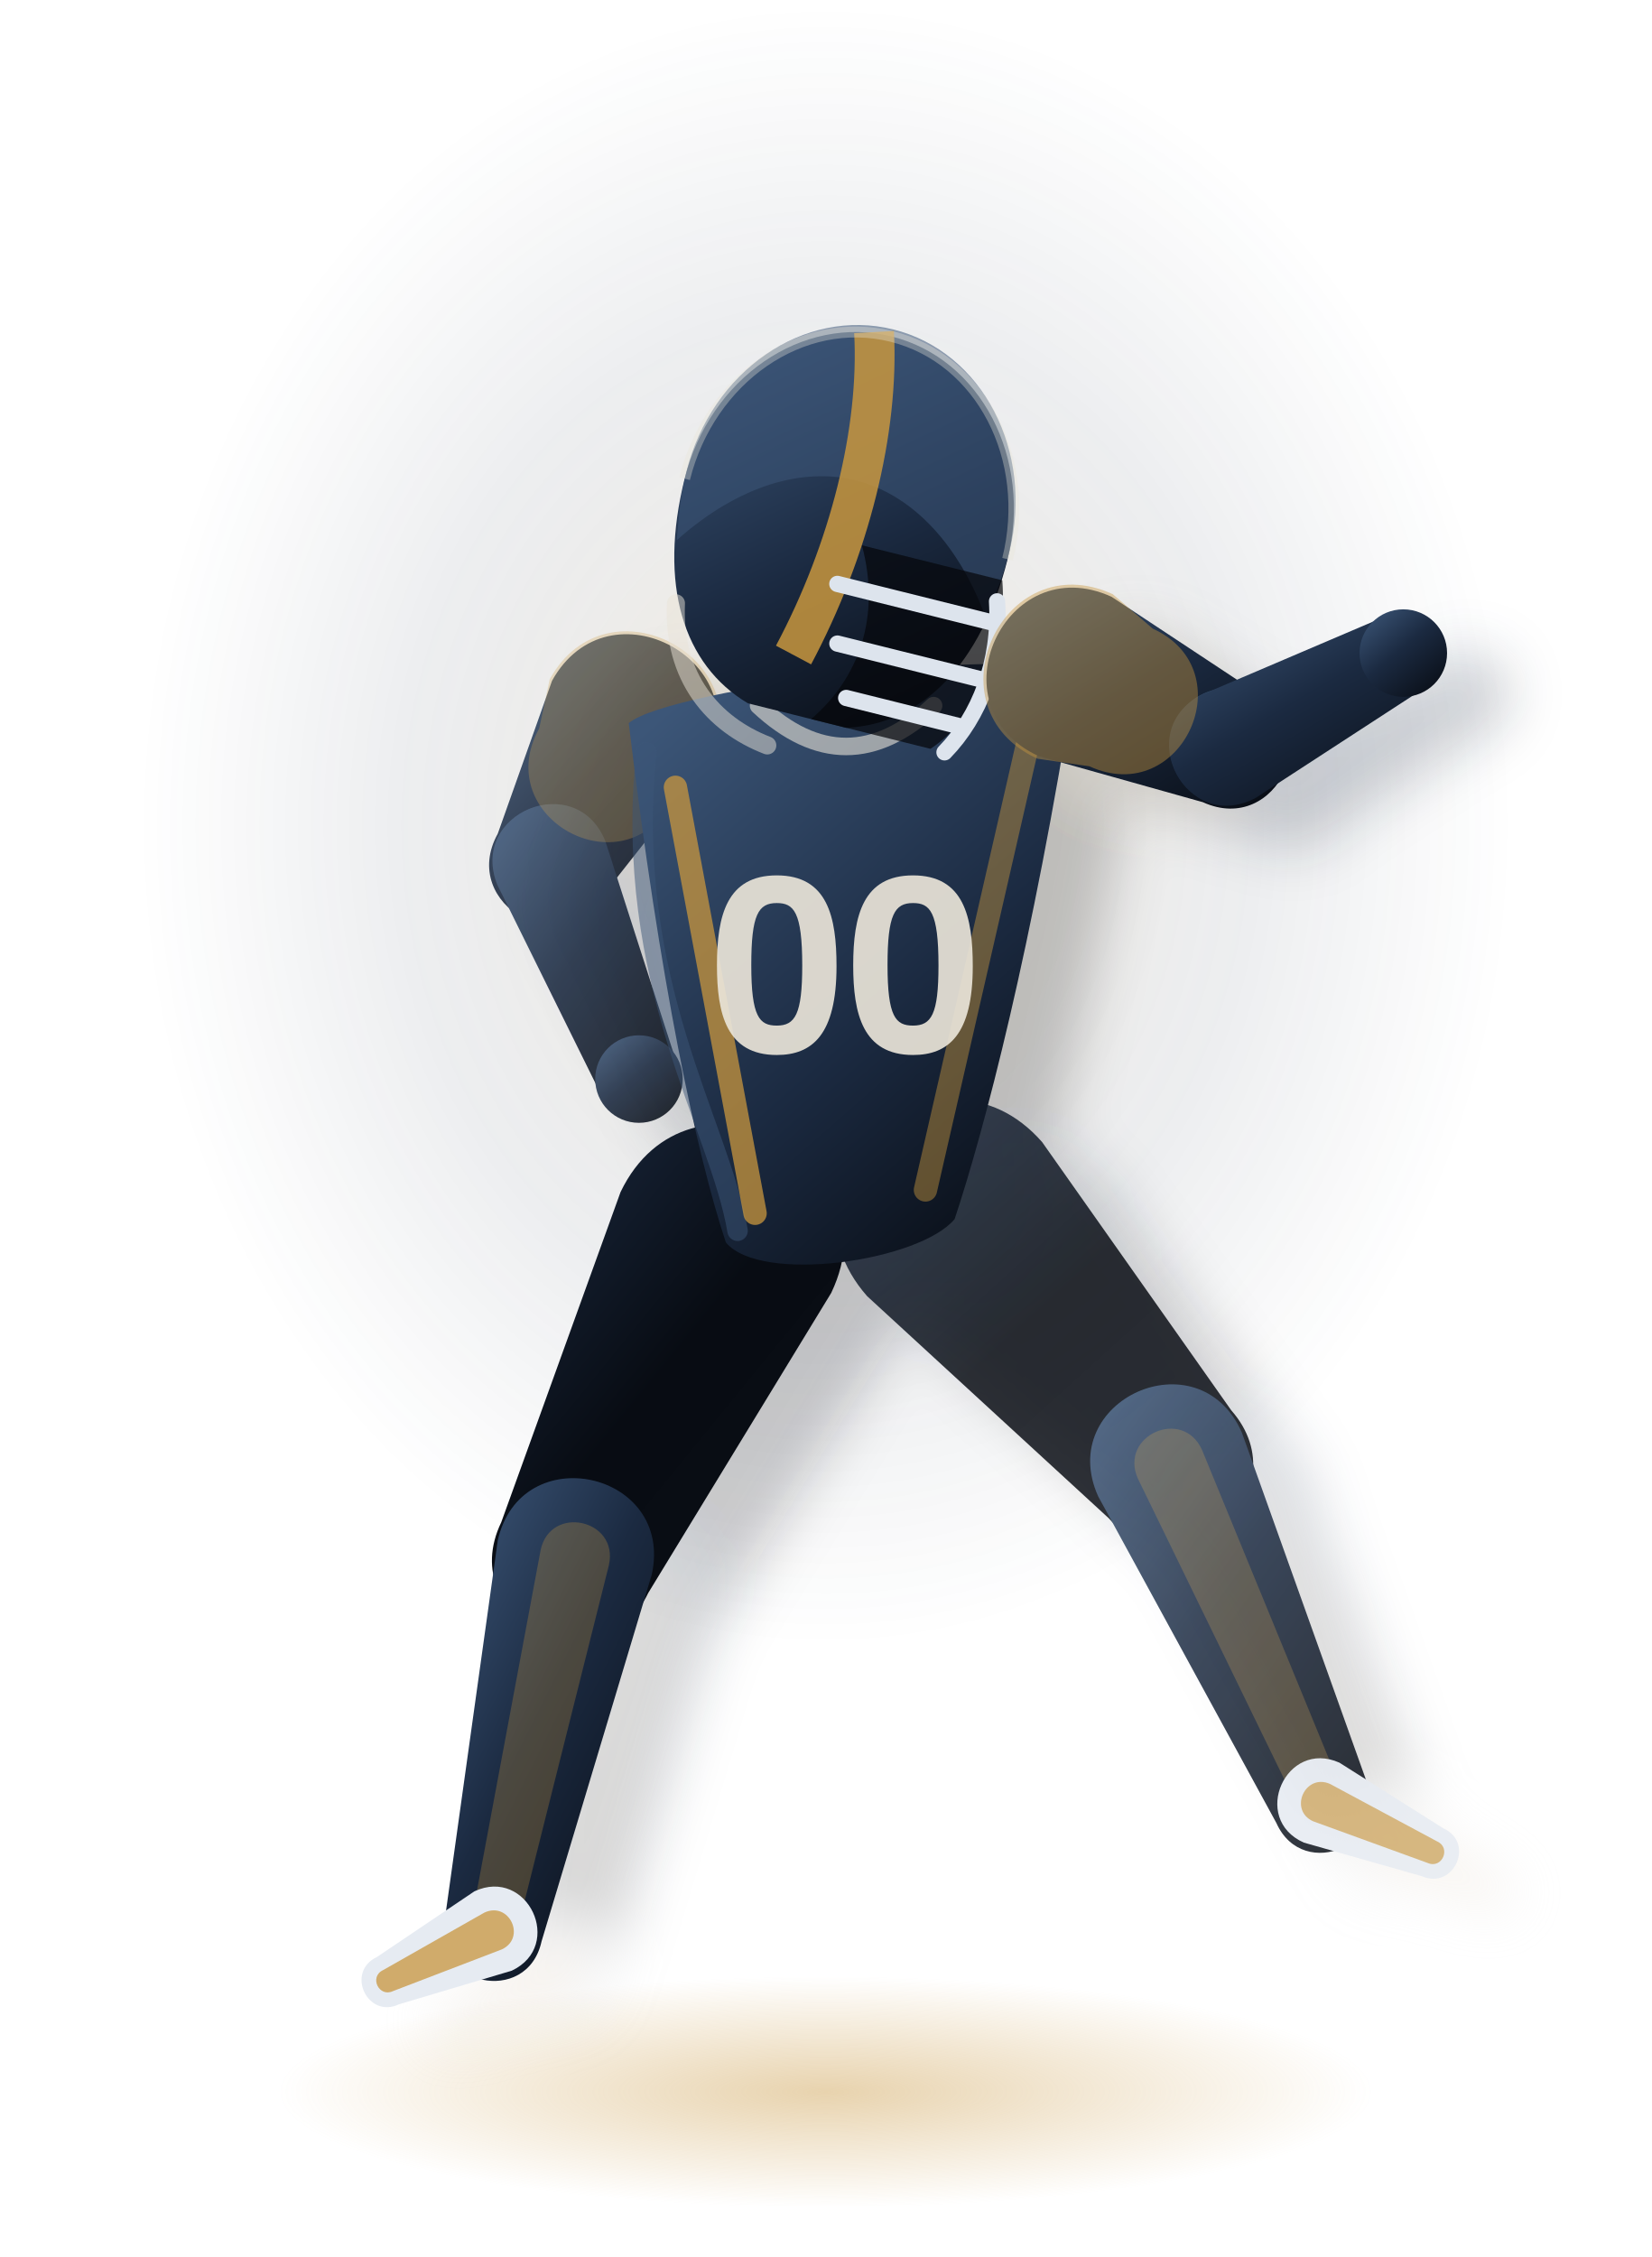
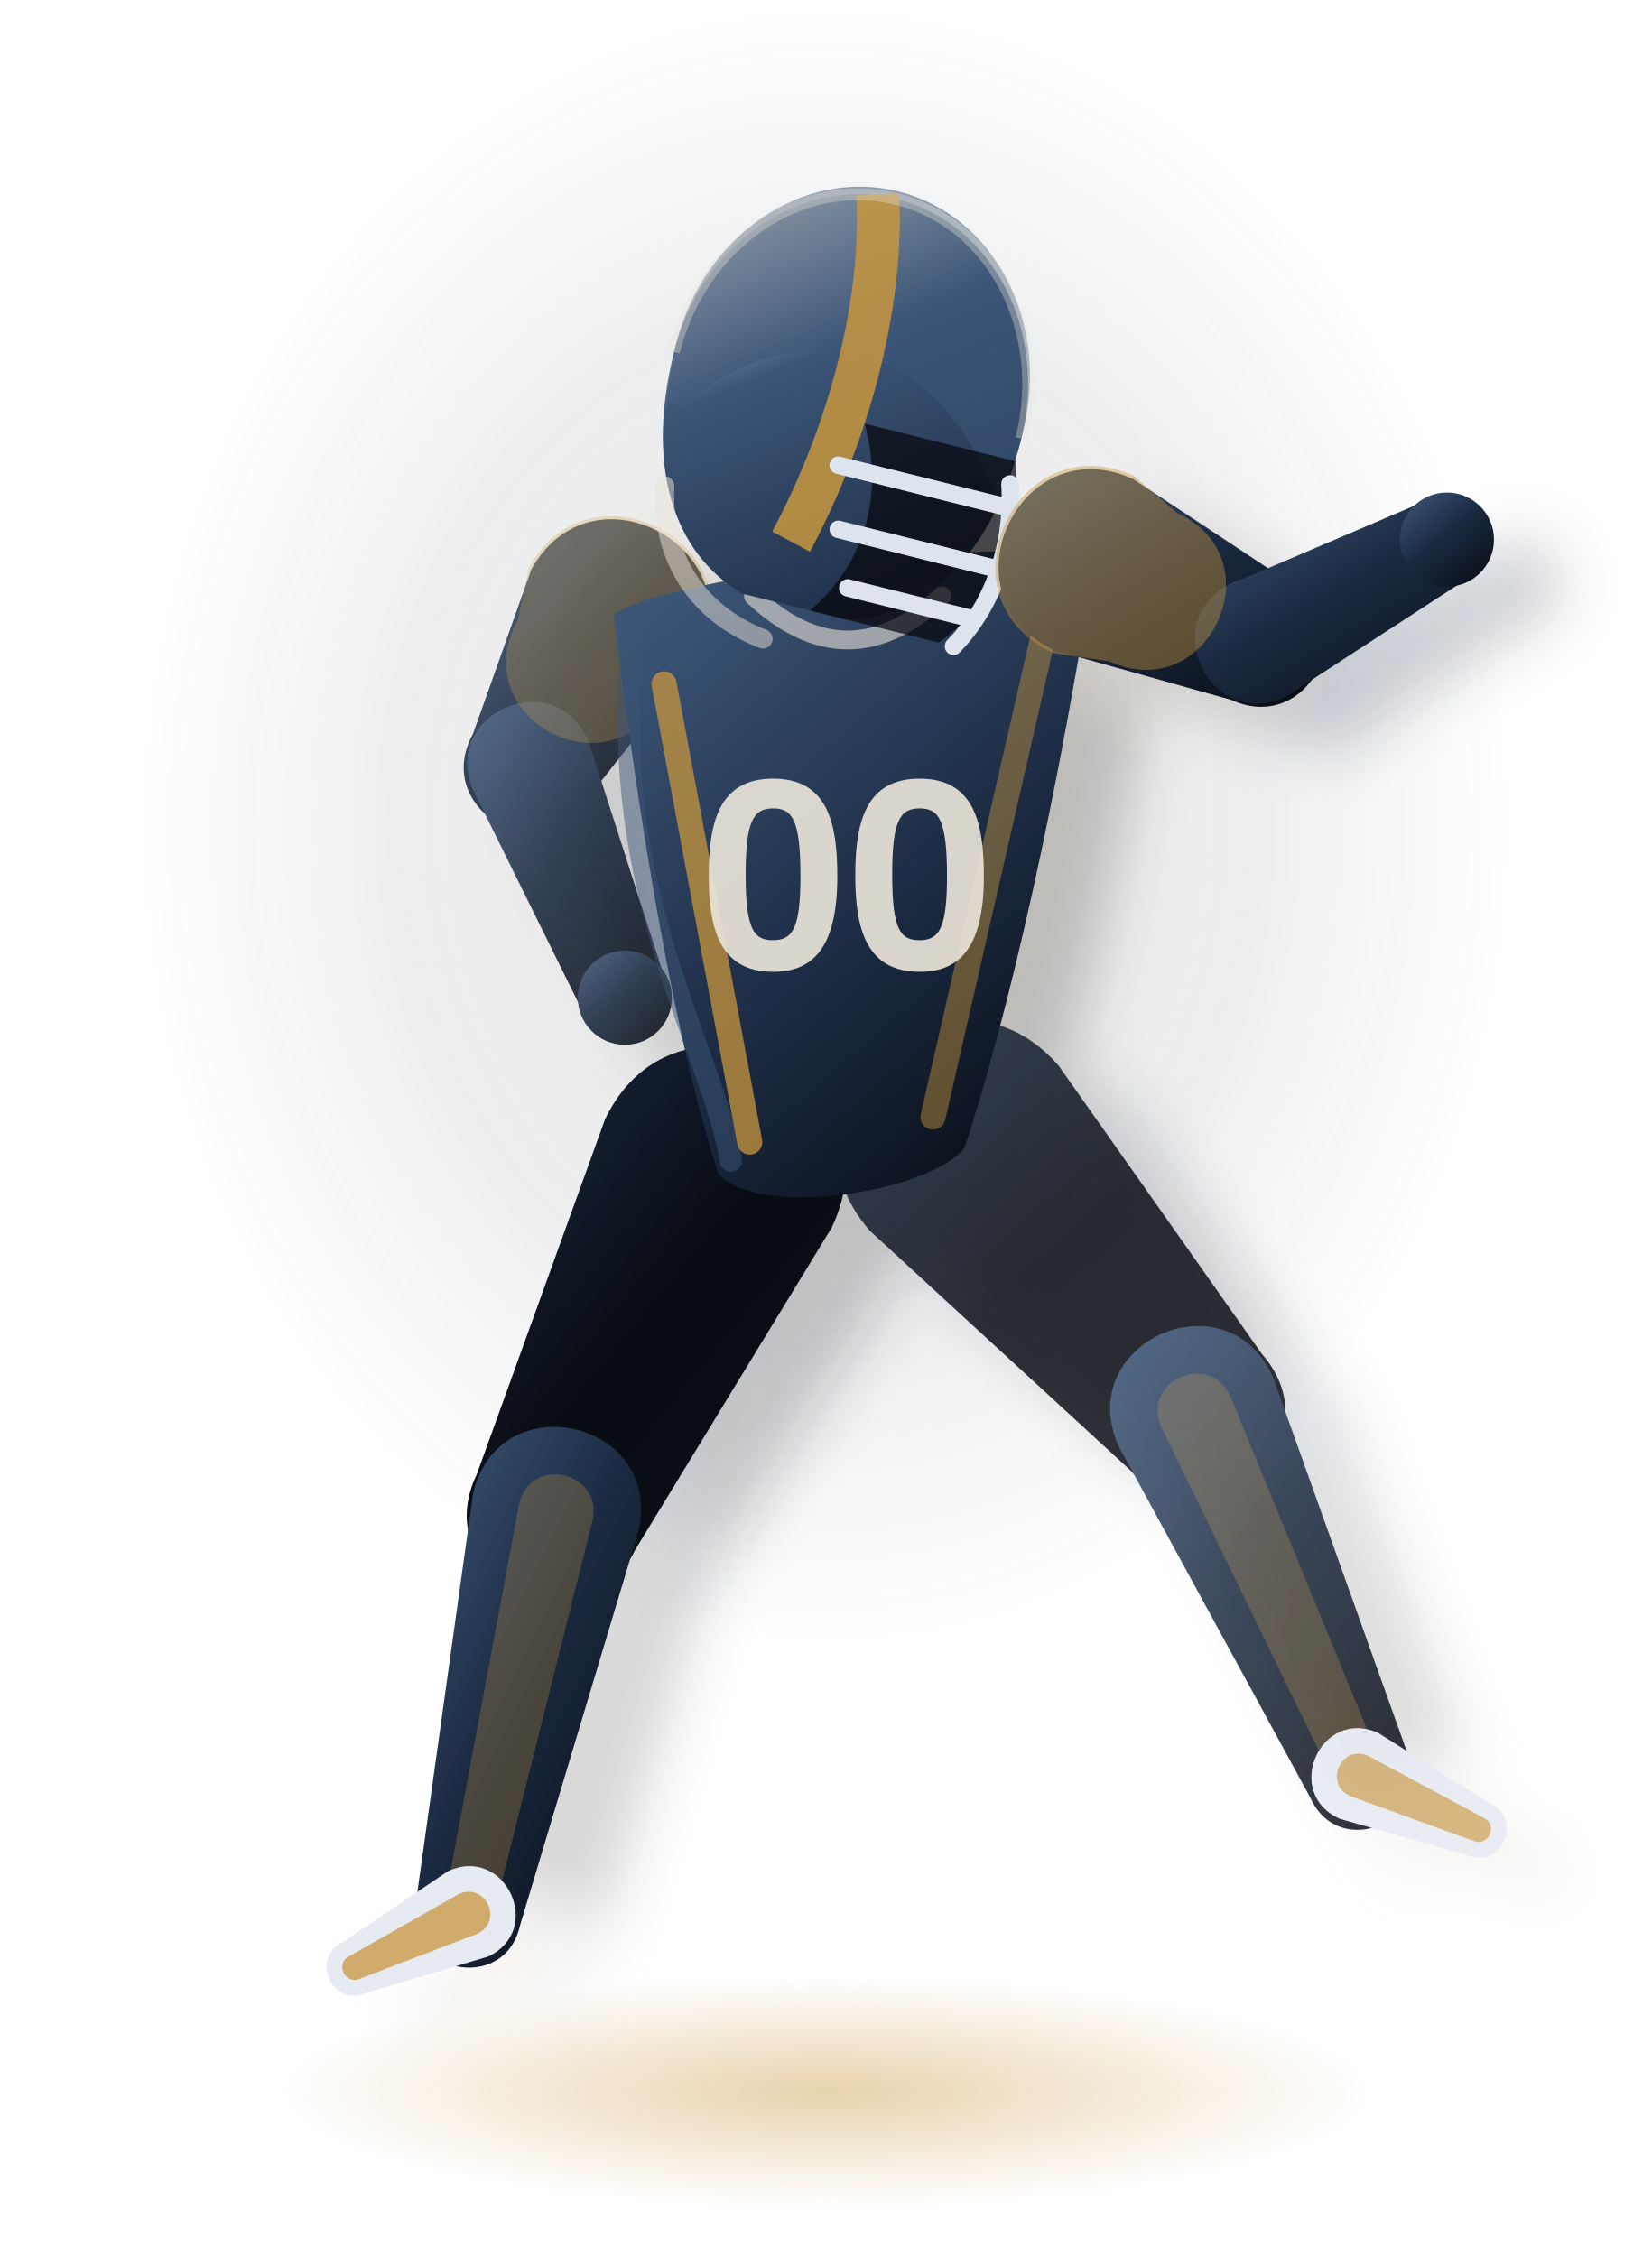
<svg xmlns="http://www.w3.org/2000/svg" viewBox="0 0 600 820" width="600" height="820" role="img" data-asset="athlete-dl_rush">
  <defs>
    <linearGradient id="body" x1="8%" y1="0%" x2="92%" y2="100%">
      <stop offset="0%" stop-color="var(--tp-l,#3C5678)" />
      <stop offset="46%" stop-color="var(--tp,#1B2A41)" />
      <stop offset="100%" stop-color="var(--tp-d,#080C13)" />
    </linearGradient>
    <linearGradient id="pants" x1="8%" y1="0%" x2="92%" y2="100%">
      <stop offset="0%" stop-color="var(--tp,#1B2A41)" />
      <stop offset="48%" stop-color="var(--tp-d,#080C13)" />
      <stop offset="100%" stop-color="#0A0E15" />
    </linearGradient>
    <linearGradient id="jersey" x1="20%" y1="0%" x2="85%" y2="100%">
      <stop offset="0%" stop-color="var(--tp-l,#3C5678)" />
      <stop offset="58%" stop-color="var(--tp,#1B2A41)" />
      <stop offset="100%" stop-color="var(--tp-d,#080C13)" />
    </linearGradient>
-     <linearGradient id="helm" x1="15%" y1="0%" x2="85%" y2="100%">
-       <stop offset="0%" stop-color="var(--tp-l,#3C5678)" />
-       <stop offset="55%" stop-color="var(--tp,#1B2A41)" />
-       <stop offset="100%" stop-color="var(--tp-d,#080C13)" />
+     <linearGradient id="helm" x1="18%" y1="0%" x2="82%" y2="100%">
+       <stop offset="0%" stop-color="var(--ta,#E9E4D8)" stop-opacity="0.9" />
+       <stop offset="38%" stop-color="var(--tp-l,#3C5678)" />
+       <stop offset="100%" stop-color="var(--tp,#1B2A41)" />
    </linearGradient>
    <linearGradient id="leather" x1="20%" y1="0%" x2="80%" y2="100%">
      <stop offset="0%" stop-color="#C9762F" />
      <stop offset="55%" stop-color="#8C4718" />
      <stop offset="100%" stop-color="#4A2109" />
    </linearGradient>
    <linearGradient id="wood" x1="0%" y1="0%" x2="100%" y2="0%">
      <stop offset="0%" stop-color="#E4C08A" />
      <stop offset="60%" stop-color="#B07C42" />
      <stop offset="100%" stop-color="#5C3A17" />
    </linearGradient>
    <radialGradient id="floor" cx="50%" cy="50%" r="50%">
      <stop offset="0%" stop-color="var(--ts,#C8963E)" stop-opacity="0.42" />
      <stop offset="100%" stop-color="var(--ts,#C8963E)" stop-opacity="0" />
    </radialGradient>
    <radialGradient id="backlight" cx="50%" cy="50%" r="50%">
      <stop offset="0%" stop-color="var(--ts,#C8963E)" stop-opacity="0.16" />
      <stop offset="62%" stop-color="var(--tp,#1B2A41)" stop-opacity="0.08" />
      <stop offset="100%" stop-color="var(--tp,#1B2A41)" stop-opacity="0" />
    </radialGradient>
    <filter id="soft" x="-20%" y="-20%" width="140%" height="140%">
      <feGaussianBlur stdDeviation="9" />
    </filter>
  </defs>
  <ellipse cx="300" cy="300" rx="250" ry="300" fill="url(#backlight)" />
  <ellipse cx="300" cy="760" rx="200" ry="42" fill="url(#floor)" />
-   <g transform="translate(300,780) scale(1.06) translate(-300,-780)">
+   <g transform="translate(300,782) scale(1.14) translate(-300,-782)">
    <g transform="translate(22,14)" opacity="0.2" filter="url(#soft)">
      <path d="M232.5,292C246.5,280 371.5,264 385.5,276C370.85,369 354.2,432 344.2,462C332.2,476.4 277.8,484.4 265.8,470C255.8,440 243.15,381 232.5,292Z" fill="#000" />
      <g opacity="1">
        <path d="M229.7,452.7L188.8,565.9C172.5,599.7 223.0,623.9 239.2,590.1L301.9,487.3C325.0,439.0 252.9,404.4 229.7,452.7Z" fill="url(#pants)" />
        <circle cx="214" cy="578" r="27" fill="url(#pants)" />
        <path d="M187.6,572.2L169.4,702.4C164.5,724.6 197.7,731.9 202.6,709.6L240.4,583.8C248.1,548.4 195.4,536.9 187.6,572.2Z" fill="url(#body)" />
        <path d="M202.3,575.4L178.2,704.3C175.9,714.8 191.5,718.2 193.8,707.7L225.7,580.6C229.2,564.9 205.7,559.7 202.3,575.4Z" fill="var(--ts,#C8963E)" opacity="0.28" />
        <path d="M179.6,692.4L146.2,714.9C135.3,720.0 142.9,736.3 153.8,731.1L192.4,719.6C210.6,711.0 197.8,683.9 179.6,692.4Z" fill="#E6EBF2" />
        <path d="M183.0,699.7L148.3,719.4C143.4,721.7 146.9,728.9 151.7,726.6L189.0,712.3C197.5,708.3 191.5,695.7 183.0,699.7Z" fill="var(--ts,#C8963E)" opacity="0.75" />
      </g>
      <g opacity="0.84">
        <path d="M314.2,488.4L397.0,564.5C421.7,592.7 463.8,555.7 439.0,527.5L374.2,435.6C338.9,395.3 278.8,448.1 314.2,488.4Z" fill="url(#pants)" />
        <circle cx="418" cy="546" r="27" fill="url(#pants)" />
        <path d="M393.4,557.0L454.5,669.0C463.8,689.7 494.8,675.8 485.5,655.0L442.6,535.0C427.8,501.9 378.6,524.0 393.4,557.0Z" fill="url(#body)" />
        <path d="M407.0,550.9L462.7,665.3C467.1,675.1 481.7,668.5 477.3,658.7L429.0,541.1C422.4,526.4 400.5,536.2 407.0,550.9Z" fill="var(--ts,#C8963E)" opacity="0.28" />
        <path d="M463.9,675.7L504.3,687.2C515.3,692.1 522.7,675.7 511.7,670.8L476.1,648.3C457.8,640.1 445.5,667.5 463.9,675.7Z" fill="#E6EBF2" />
        <path d="M467.1,668.4L506.4,682.7C511.3,684.8 514.5,677.5 509.6,675.3L472.9,655.6C464.3,651.8 458.6,664.6 467.1,668.4Z" fill="var(--ts,#C8963E)" opacity="0.75" />
      </g>
      <g opacity="1">
        <path d="M373.0,303.3L429.3,319.1C454.9,330.8 472.3,292.6 446.7,280.9L398.0,248.7C361.4,232.0 336.5,286.6 373.0,303.3Z" fill="url(#body)" />
        <circle cx="438" cy="300" r="20" fill="url(#body)" />
        <path d="M447.4,317.6L504.6,280.4C521.1,271.5 508.0,246.8 491.4,255.6L428.6,282.4C404.9,295.0 423.8,330.3 447.4,317.6Z" fill="url(#body)" />
        <circle cx="498" cy="268" r="15" fill="url(#body)" />
        <path d="M372.6,304.2L390.4,306.8C422.1,321.3 443.7,274.0 412.1,259.6L398.4,247.8C360.6,230.5 334.8,286.9 372.6,304.2Z" fill="var(--ts,#C8963E)" opacity="0.42" />
      </g>
      <g opacity="0.88">
        <path d="M206.2,277.5L187.6,329.9C174.0,354.5 210.8,374.8 224.4,350.1L258.8,306.5C278.2,271.3 225.7,242.3 206.2,277.5Z" fill="url(#body)" />
        <circle cx="206" cy="340" r="20" fill="url(#body)" />
        <path d="M187.5,347.5L223.0,419.3C230.1,436.6 256.0,426.1 249.0,408.7L224.5,332.5C214.5,307.6 177.4,322.7 187.5,347.5Z" fill="url(#body)" />
        <circle cx="236" cy="414" r="15" fill="url(#body)" />
        <path d="M205.4,277.0L201.8,293.8C184.9,324.3 230.5,349.5 247.3,319.0L259.6,307.0C279.7,270.6 225.4,240.7 205.4,277.0Z" fill="var(--ts,#C8963E)" opacity="0.3" />
      </g>
    </g>
    <g opacity="0.84">
      <path d="M314.2,488.4L397.0,564.5C421.7,592.7 463.8,555.7 439.0,527.5L374.2,435.6C338.9,395.3 278.8,448.1 314.2,488.4Z" fill="url(#pants)" />
      <circle cx="418" cy="546" r="27" fill="url(#pants)" />
      <path d="M393.4,557.0L454.5,669.0C463.8,689.7 494.8,675.8 485.5,655.0L442.6,535.0C427.8,501.9 378.6,524.0 393.4,557.0Z" fill="url(#body)" />
      <path d="M407.0,550.9L462.7,665.3C467.1,675.1 481.7,668.5 477.3,658.7L429.0,541.1C422.4,526.4 400.5,536.2 407.0,550.9Z" fill="var(--ts,#C8963E)" opacity="0.28" />
      <path d="M463.9,675.7L504.3,687.2C515.3,692.1 522.7,675.7 511.7,670.8L476.1,648.3C457.8,640.1 445.5,667.5 463.9,675.7Z" fill="#E6EBF2" />
      <path d="M467.1,668.4L506.4,682.7C511.3,684.8 514.5,677.5 509.6,675.3L472.9,655.6C464.3,651.8 458.6,664.6 467.1,668.4Z" fill="var(--ts,#C8963E)" opacity="0.75" />
    </g>
    <g opacity="0.88">
      <path d="M206.2,277.5L187.6,329.9C174.0,354.5 210.8,374.8 224.4,350.1L258.8,306.5C278.2,271.3 225.7,242.3 206.2,277.5Z" fill="url(#body)" />
      <circle cx="206" cy="340" r="20" fill="url(#body)" />
      <path d="M187.5,347.5L223.0,419.3C230.1,436.6 256.0,426.1 249.0,408.7L224.5,332.5C214.5,307.6 177.4,322.7 187.5,347.5Z" fill="url(#body)" />
      <circle cx="236" cy="414" r="15" fill="url(#body)" />
      <path d="M205.4,277.0L201.8,293.8C184.9,324.3 230.5,349.5 247.3,319.0L259.6,307.0C279.7,270.6 225.4,240.7 205.4,277.0Z" fill="var(--ts,#C8963E)" opacity="0.3" />
    </g>
    <path d="M285.0,268.0L279.0,314.0C279.0,354.2 339.0,354.2 339.0,314.0L333.0,268.0C333.0,235.8 285.0,235.8 285.0,268.0Z" fill="var(--tp-d,#080C13)" />
    <g opacity="1">
      <path d="M229.7,452.7L188.8,565.9C172.5,599.7 223.0,623.9 239.2,590.1L301.9,487.3C325.0,439.0 252.9,404.4 229.7,452.7Z" fill="url(#pants)" />
      <circle cx="214" cy="578" r="27" fill="url(#pants)" />
      <path d="M187.6,572.2L169.4,702.4C164.5,724.6 197.7,731.9 202.6,709.6L240.4,583.8C248.1,548.4 195.4,536.9 187.6,572.2Z" fill="url(#body)" />
      <path d="M202.3,575.4L178.2,704.3C175.9,714.8 191.5,718.2 193.8,707.7L225.7,580.6C229.2,564.9 205.7,559.7 202.3,575.4Z" fill="var(--ts,#C8963E)" opacity="0.28" />
      <path d="M179.6,692.4L146.2,714.9C135.3,720.0 142.9,736.3 153.8,731.1L192.4,719.6C210.6,711.0 197.8,683.9 179.6,692.4Z" fill="#E6EBF2" />
      <path d="M183.0,699.7L148.3,719.4C143.4,721.7 146.9,728.9 151.7,726.6L189.0,712.3C197.5,708.3 191.5,695.7 183.0,699.7Z" fill="var(--ts,#C8963E)" opacity="0.75" />
    </g>
    <path d="M232.5,292C246.5,280 371.5,264 385.5,276C370.85,369 354.2,432 344.2,462C332.2,476.4 277.8,484.4 265.8,470C255.8,440 243.15,381 232.5,292Z" fill="url(#jersey)" />
    <path d="M238.5,302C230.5,381 263.8,430 269.8,466" stroke="var(--tp-l,#3C5678)" stroke-width="7" fill="none" opacity="0.5" stroke-linecap="round" />
    <path d="M248.5,314L275.8,460" stroke="var(--ts,#C8963E)" stroke-width="8" opacity="0.75" stroke-linecap="round" />
    <path d="M369.5,298L334.2,452" stroke="var(--ts,#C8963E)" stroke-width="8" opacity="0.45" stroke-linecap="round" />
    <path d="M277,286Q307,314 337,286" stroke="var(--ta,#E9E4D8)" stroke-width="6" fill="none" opacity="0.6" stroke-linecap="round" />
    <text class="jersey-num" x="307" y="405" font-family="'Archivo Black','Helvetica Neue',Impact,'Arial Narrow',sans-serif" font-size="84" font-weight="900" fill="var(--ta,#E9E4D8)" text-anchor="middle" opacity="0.92">00</text>
    <g transform="translate(310,210) scale(1.24) translate(-310,-210)">
      <g transform="rotate(14 310 210)">
        <path d="M264,220a46,52 0 0 1 92,0c0,30 -12,50 -32,56l-28,0c-20,-6 -32,-26 -32,-56Z" fill="url(#helm)" />
        <path d="M264,218a46,52 0 0 1 92,0c0,7 -1,13 -2,19c-13,-19 -29,-28 -44,-28s-31,9 -44,28c-1,-6 -2,-12 -2,-19Z" fill="var(--tp-l,#3C5678)" opacity="0.55" />
        <path d="M305,168c8,26 8,60 0,92" stroke="var(--ts,#C8963E)" stroke-width="11" fill="none" opacity="0.85" />
        <path d="M316,226h40c6,18 3,38 -8,50h-34c10,-14 12,-32 2,-50Z" fill="#05070B" opacity="0.72" />
        <path d="M312,238h46M316,254h42M322,268h32" stroke="#DDE4ED" stroke-width="4.5" stroke-linecap="round" fill="none" />
        <path d="M356,232c5,16 3,32 -4,44" stroke="#DDE4ED" stroke-width="4.5" fill="none" stroke-linecap="round" />
        <path d="M270,254c4,20 18,30 34,32" stroke="var(--ta,#E9E4D8)" stroke-width="5" fill="none" opacity="0.5" stroke-linecap="round" />
        <path d="M264,220a46,52 0 0 1 92,0" fill="none" stroke="var(--ta,#E9E4D8)" stroke-width="3" opacity="0.35" />
      </g>
    </g>
    <g opacity="1">
      <path d="M373.0,303.3L429.3,319.1C454.9,330.8 472.3,292.6 446.7,280.9L398.0,248.7C361.4,232.0 336.5,286.6 373.0,303.3Z" fill="url(#body)" />
      <circle cx="438" cy="300" r="20" fill="url(#body)" />
      <path d="M447.4,317.6L504.6,280.4C521.1,271.5 508.0,246.8 491.4,255.6L428.6,282.4C404.9,295.0 423.8,330.3 447.4,317.6Z" fill="url(#body)" />
      <circle cx="498" cy="268" r="15" fill="url(#body)" />
      <path d="M372.6,304.2L390.4,306.8C422.1,321.3 443.7,274.0 412.1,259.6L398.4,247.8C360.6,230.5 334.8,286.9 372.6,304.2Z" fill="var(--ts,#C8963E)" opacity="0.42" />
    </g>
  </g>
</svg>
